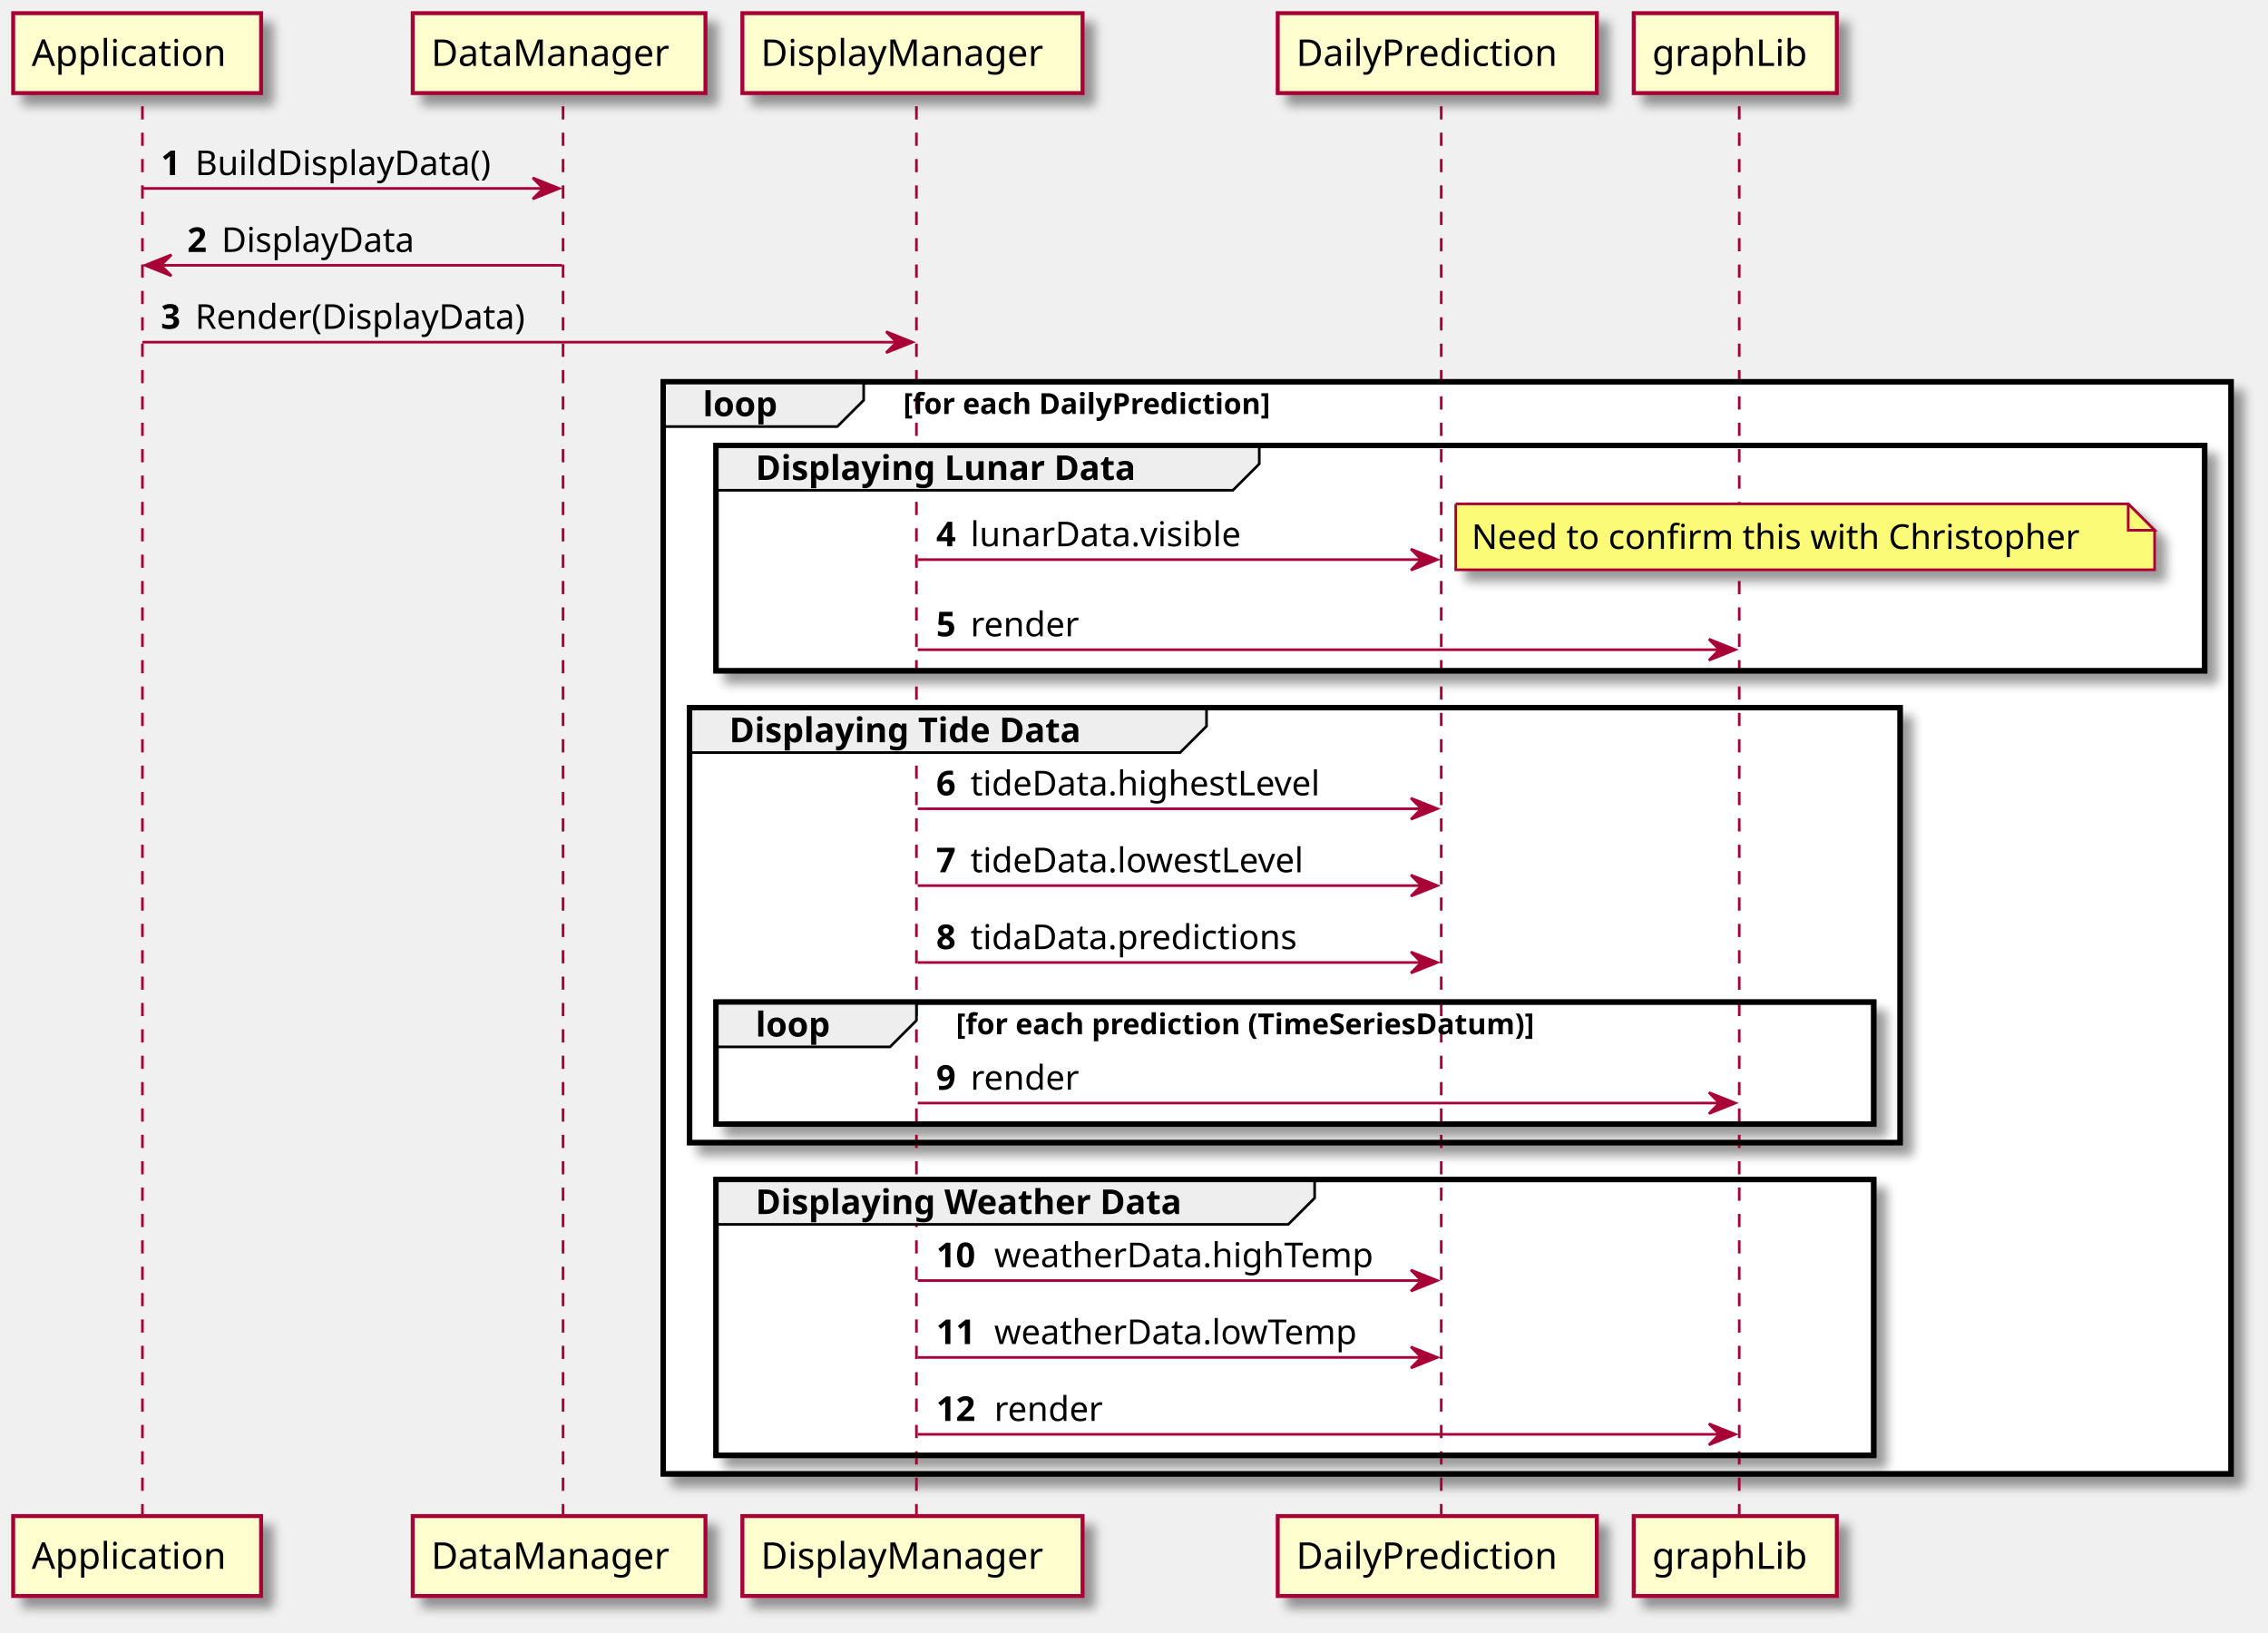
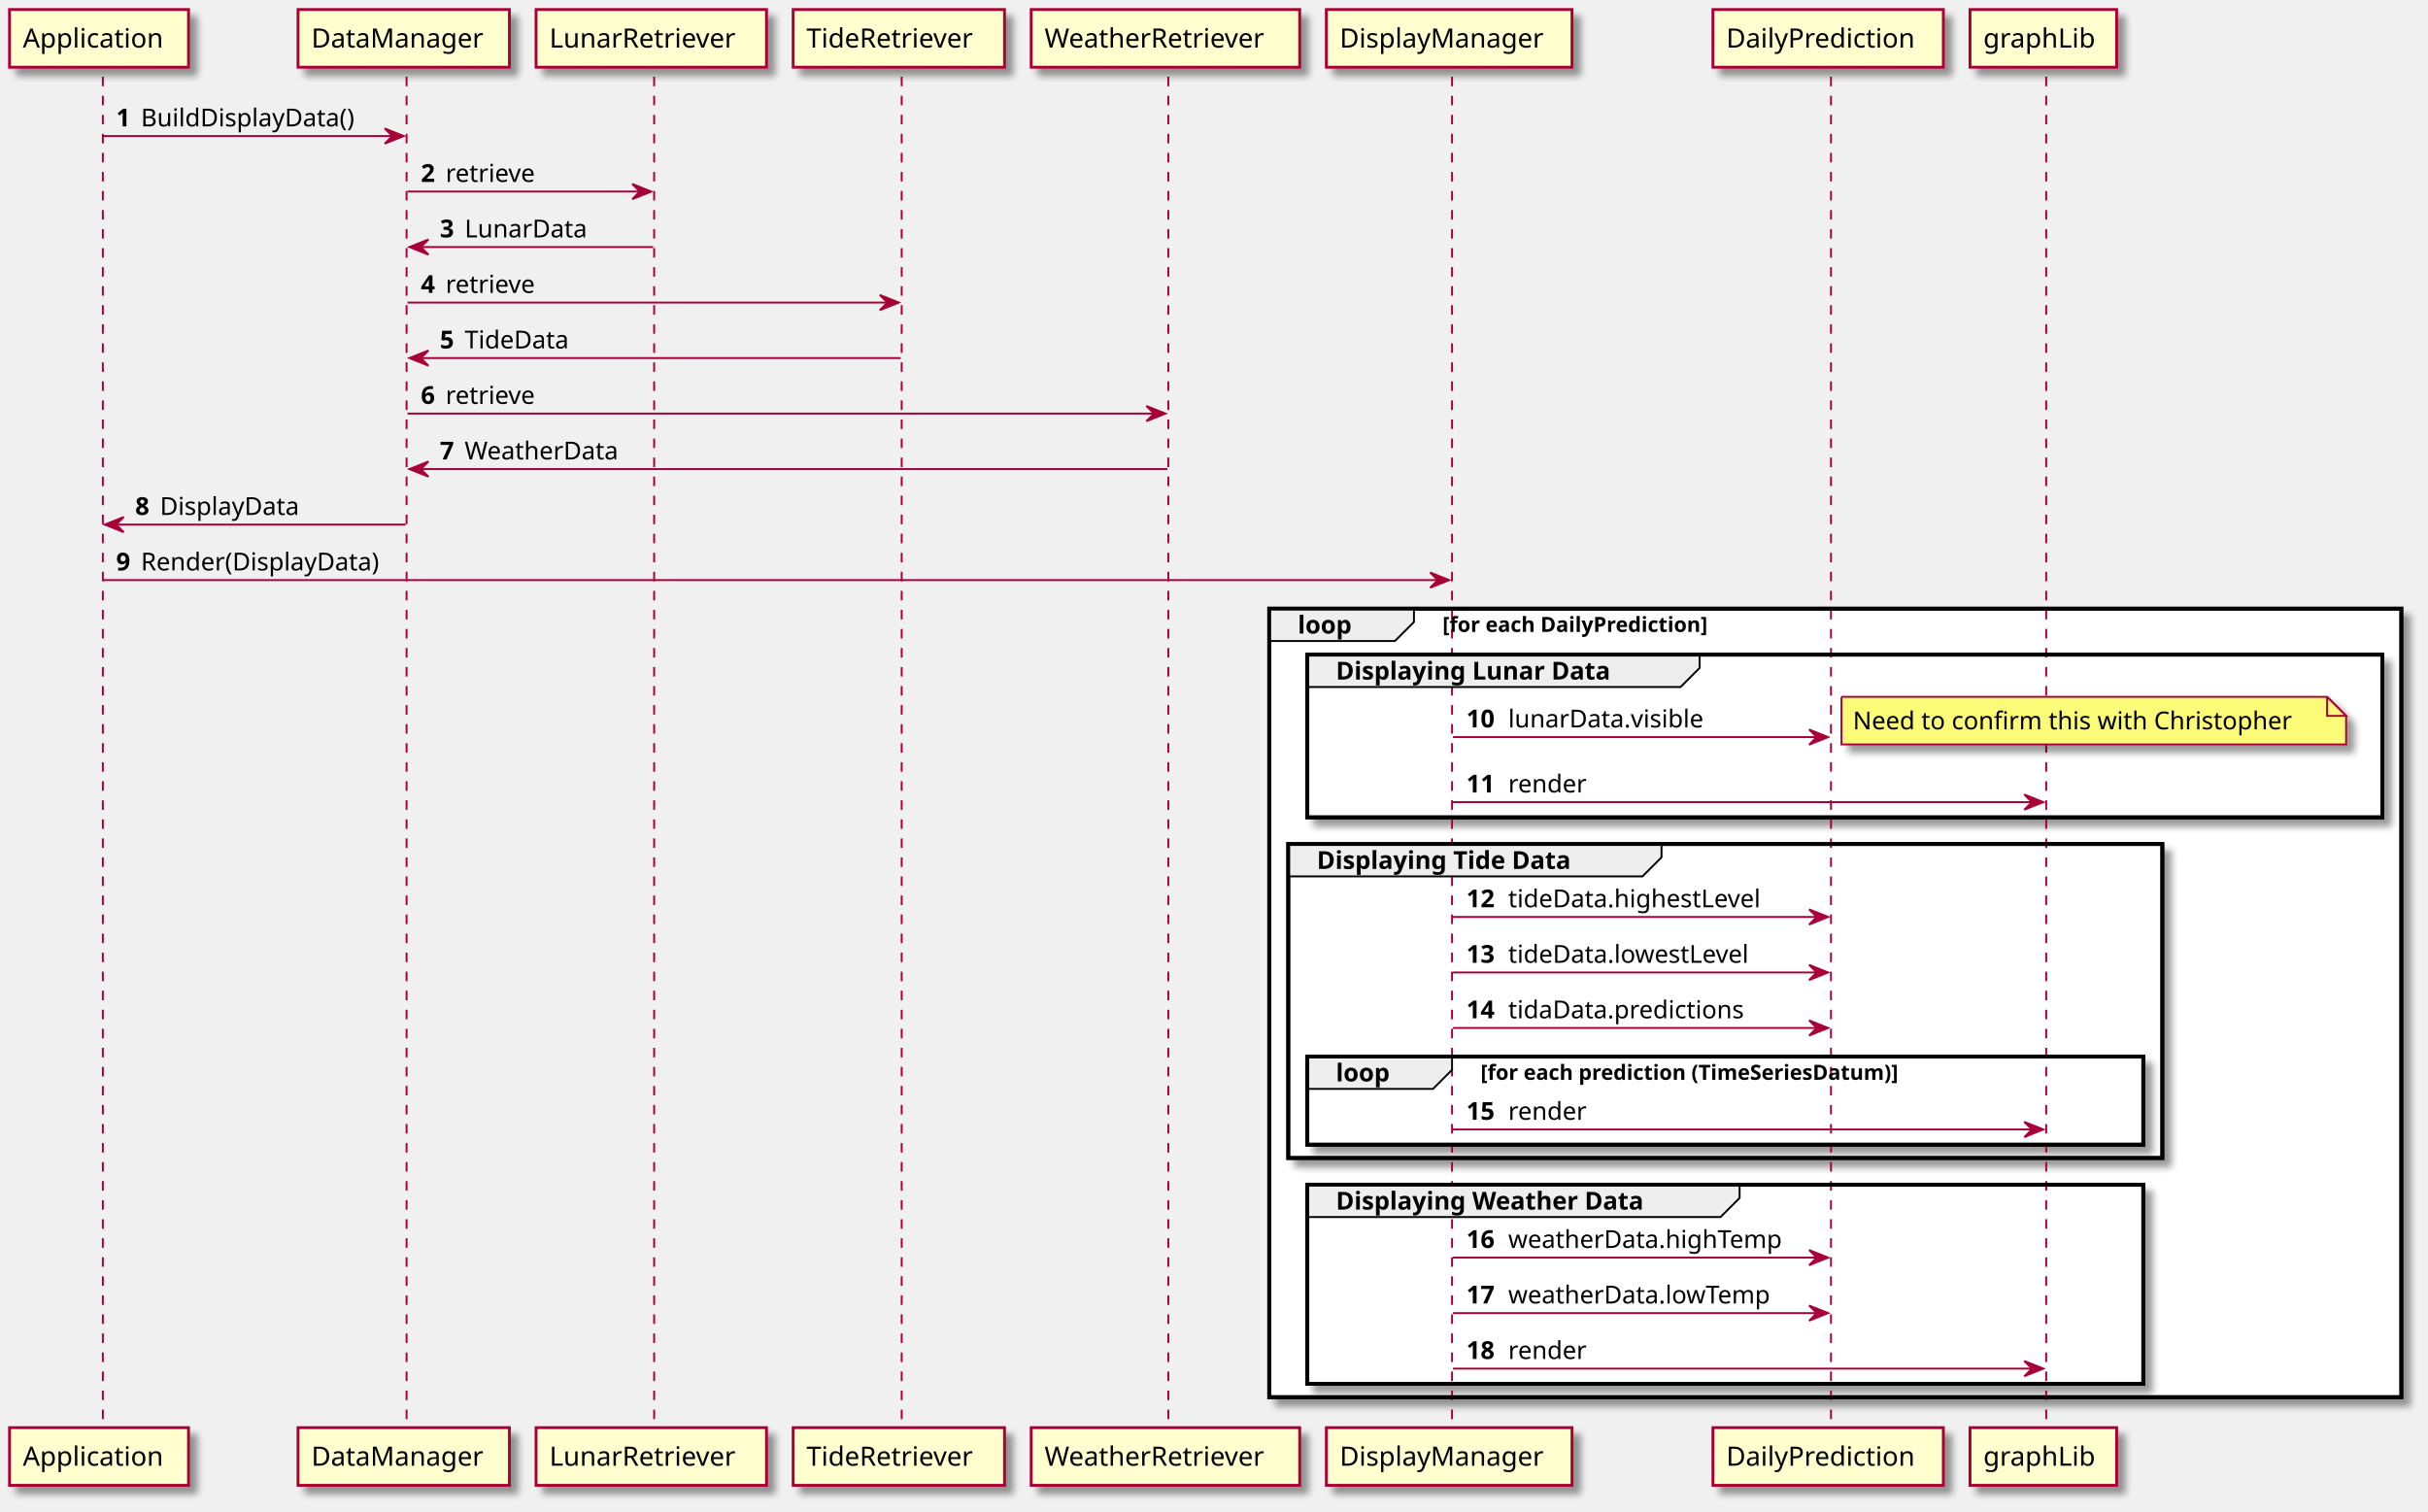
- <svg xmlns="http://www.w3.org/2000/svg" contentScriptType="application/ecmascript" contentStyleType="text/css" height="619px" preserveAspectRatio="none" style="width:860px;height:619px;background:#FFFFFF;" version="1.1" viewBox="0 0 860 619" width="860px" zoomAndPan="magnify">
+ <svg xmlns="http://www.w3.org/2000/svg" contentScriptType="application/ecmascript" contentStyleType="text/css" height="794px" preserveAspectRatio="none" style="width:1275px;height:794px;background:#FFFFFF;" version="1.1" viewBox="0 0 1275 794" width="1275px" zoomAndPan="magnify">
  <defs>
-     <filter height="300%" id="fswe3n245v7o9" width="300%" x="-1" y="-1">
+     <filter height="300%" id="f1txav3zidyd97" width="300%" x="-1" y="-1">
      <feGaussianBlur result="blurOut" stdDeviation="2.0" />
      <feColorMatrix in="blurOut" result="blurOut2" type="matrix" values="0 0 0 0 0 0 0 0 0 0 0 0 0 0 0 0 0 0 .4 0" />
      <feOffset dx="4.0" dy="4.0" in="blurOut2" result="blurOut3" />
      <feBlend in="SourceGraphic" in2="blurOut3" mode="normal" />
    </filter>
  </defs>
  <g>
-     <rect fill="#FFFFFF" filter="url(#fswe3n245v7o9)" height="414.114" style="stroke:#000000;stroke-width:2.0;" width="594.5" x="251.5" y="144.75" />
-     <rect fill="#FFFFFF" filter="url(#fswe3n245v7o9)" height="85.453" style="stroke:#000000;stroke-width:2.0;" width="564.5" x="271.5" y="168.901" />
-     <rect fill="#FFFFFF" filter="url(#fswe3n245v7o9)" height="164.906" style="stroke:#000000;stroke-width:2.0;" width="459" x="261.5" y="268.354" />
-     <rect fill="#FFFFFF" filter="url(#fswe3n245v7o9)" height="46.302" style="stroke:#000000;stroke-width:2.0;" width="439" x="271.5" y="379.958" />
-     <rect fill="#FFFFFF" filter="url(#fswe3n245v7o9)" height="104.604" style="stroke:#000000;stroke-width:2.0;" width="439" x="271.5" y="447.26" />
-     <line style="stroke:#A80036;stroke-width:1.0;stroke-dasharray:5.0,5.0;" x1="54" x2="54" y1="40.297" y2="575.864" />
-     <line style="stroke:#A80036;stroke-width:1.0;stroke-dasharray:5.0,5.0;" x1="213.5" x2="213.5" y1="40.297" y2="575.864" />
-     <line style="stroke:#A80036;stroke-width:1.0;stroke-dasharray:5.0,5.0;" x1="347.5" x2="347.5" y1="40.297" y2="575.864" />
-     <line style="stroke:#A80036;stroke-width:1.0;stroke-dasharray:5.0,5.0;" x1="546.5" x2="546.5" y1="40.297" y2="575.864" />
-     <line style="stroke:#A80036;stroke-width:1.0;stroke-dasharray:5.0,5.0;" x1="659.5" x2="659.5" y1="40.297" y2="575.864" />
-     <rect fill="#FEFECE" filter="url(#fswe3n245v7o9)" height="30.297" style="stroke:#A80036;stroke-width:1.5;" width="94" x="5" y="5" />
+     <rect fill="#FFFFFF" filter="url(#f1txav3zidyd97)" height="414.114" style="stroke:#000000;stroke-width:2.0;" width="594.5" x="666.5" y="319.656" />
+     <rect fill="#FFFFFF" filter="url(#f1txav3zidyd97)" height="85.453" style="stroke:#000000;stroke-width:2.0;" width="564.5" x="686.5" y="343.807" />
+     <rect fill="#FFFFFF" filter="url(#f1txav3zidyd97)" height="164.906" style="stroke:#000000;stroke-width:2.0;" width="459" x="676.5" y="443.26" />
+     <rect fill="#FFFFFF" filter="url(#f1txav3zidyd97)" height="46.302" style="stroke:#000000;stroke-width:2.0;" width="439" x="686.5" y="554.864" />
+     <rect fill="#FFFFFF" filter="url(#f1txav3zidyd97)" height="104.604" style="stroke:#000000;stroke-width:2.0;" width="439" x="686.5" y="622.166" />
+     <line style="stroke:#A80036;stroke-width:1.0;stroke-dasharray:5.0,5.0;" x1="54" x2="54" y1="40.297" y2="750.77" />
+     <line style="stroke:#A80036;stroke-width:1.0;stroke-dasharray:5.0,5.0;" x1="213.5" x2="213.5" y1="40.297" y2="750.77" />
+     <line style="stroke:#A80036;stroke-width:1.0;stroke-dasharray:5.0,5.0;" x1="343.5" x2="343.5" y1="40.297" y2="750.77" />
+     <line style="stroke:#A80036;stroke-width:1.0;stroke-dasharray:5.0,5.0;" x1="473.5" x2="473.5" y1="40.297" y2="750.77" />
+     <line style="stroke:#A80036;stroke-width:1.0;stroke-dasharray:5.0,5.0;" x1="613.5" x2="613.5" y1="40.297" y2="750.77" />
+     <line style="stroke:#A80036;stroke-width:1.0;stroke-dasharray:5.0,5.0;" x1="762.5" x2="762.5" y1="40.297" y2="750.77" />
+     <line style="stroke:#A80036;stroke-width:1.0;stroke-dasharray:5.0,5.0;" x1="961.5" x2="961.5" y1="40.297" y2="750.77" />
+     <line style="stroke:#A80036;stroke-width:1.0;stroke-dasharray:5.0,5.0;" x1="1074.5" x2="1074.5" y1="40.297" y2="750.77" />
+     <rect fill="#FEFECE" filter="url(#f1txav3zidyd97)" height="30.297" style="stroke:#A80036;stroke-width:1.5;" width="94" x="5" y="5" />
    <text fill="#000000" font-family="sans-serif" font-size="14" lengthAdjust="spacing" textLength="80" x="12" y="24.995">Application</text>
-     <rect fill="#FEFECE" filter="url(#fswe3n245v7o9)" height="30.297" style="stroke:#A80036;stroke-width:1.5;" width="94" x="5" y="574.864" />
-     <text fill="#000000" font-family="sans-serif" font-size="14" lengthAdjust="spacing" textLength="80" x="12" y="594.859">Application</text>
-     <rect fill="#FEFECE" filter="url(#fswe3n245v7o9)" height="30.297" style="stroke:#A80036;stroke-width:1.5;" width="111" x="156.5" y="5" />
+     <rect fill="#FEFECE" filter="url(#f1txav3zidyd97)" height="30.297" style="stroke:#A80036;stroke-width:1.5;" width="94" x="5" y="749.77" />
+     <text fill="#000000" font-family="sans-serif" font-size="14" lengthAdjust="spacing" textLength="80" x="12" y="769.765">Application</text>
+     <rect fill="#FEFECE" filter="url(#f1txav3zidyd97)" height="30.297" style="stroke:#A80036;stroke-width:1.5;" width="111" x="156.5" y="5" />
    <text fill="#000000" font-family="sans-serif" font-size="14" lengthAdjust="spacing" textLength="97" x="163.5" y="24.995">DataManager</text>
-     <rect fill="#FEFECE" filter="url(#fswe3n245v7o9)" height="30.297" style="stroke:#A80036;stroke-width:1.5;" width="111" x="156.5" y="574.864" />
-     <text fill="#000000" font-family="sans-serif" font-size="14" lengthAdjust="spacing" textLength="97" x="163.5" y="594.859">DataManager</text>
-     <rect fill="#FEFECE" filter="url(#fswe3n245v7o9)" height="30.297" style="stroke:#A80036;stroke-width:1.5;" width="129" x="281.5" y="5" />
-     <text fill="#000000" font-family="sans-serif" font-size="14" lengthAdjust="spacing" textLength="115" x="288.5" y="24.995">DisplayManager</text>
-     <rect fill="#FEFECE" filter="url(#fswe3n245v7o9)" height="30.297" style="stroke:#A80036;stroke-width:1.5;" width="129" x="281.5" y="574.864" />
-     <text fill="#000000" font-family="sans-serif" font-size="14" lengthAdjust="spacing" textLength="115" x="288.5" y="594.859">DisplayManager</text>
-     <rect fill="#FEFECE" filter="url(#fswe3n245v7o9)" height="30.297" style="stroke:#A80036;stroke-width:1.5;" width="121" x="484.5" y="5" />
-     <text fill="#000000" font-family="sans-serif" font-size="14" lengthAdjust="spacing" textLength="107" x="491.5" y="24.995">DailyPrediction</text>
-     <rect fill="#FEFECE" filter="url(#fswe3n245v7o9)" height="30.297" style="stroke:#A80036;stroke-width:1.5;" width="121" x="484.5" y="574.864" />
-     <text fill="#000000" font-family="sans-serif" font-size="14" lengthAdjust="spacing" textLength="107" x="491.5" y="594.859">DailyPrediction</text>
-     <rect fill="#FEFECE" filter="url(#fswe3n245v7o9)" height="30.297" style="stroke:#A80036;stroke-width:1.5;" width="77" x="619.5" y="5" />
-     <text fill="#000000" font-family="sans-serif" font-size="14" lengthAdjust="spacing" textLength="63" x="626.5" y="24.995">graphLib</text>
-     <rect fill="#FEFECE" filter="url(#fswe3n245v7o9)" height="30.297" style="stroke:#A80036;stroke-width:1.5;" width="77" x="619.5" y="574.864" />
-     <text fill="#000000" font-family="sans-serif" font-size="14" lengthAdjust="spacing" textLength="63" x="626.5" y="594.859">graphLib</text>
+     <rect fill="#FEFECE" filter="url(#f1txav3zidyd97)" height="30.297" style="stroke:#A80036;stroke-width:1.5;" width="111" x="156.5" y="749.77" />
+     <text fill="#000000" font-family="sans-serif" font-size="14" lengthAdjust="spacing" textLength="97" x="163.5" y="769.765">DataManager</text>
+     <rect fill="#FEFECE" filter="url(#f1txav3zidyd97)" height="30.297" style="stroke:#A80036;stroke-width:1.5;" width="121" x="281.5" y="5" />
+     <text fill="#000000" font-family="sans-serif" font-size="14" lengthAdjust="spacing" textLength="107" x="288.5" y="24.995">LunarRetriever</text>
+     <rect fill="#FEFECE" filter="url(#f1txav3zidyd97)" height="30.297" style="stroke:#A80036;stroke-width:1.5;" width="121" x="281.5" y="749.77" />
+     <text fill="#000000" font-family="sans-serif" font-size="14" lengthAdjust="spacing" textLength="107" x="288.5" y="769.765">LunarRetriever</text>
+     <rect fill="#FEFECE" filter="url(#f1txav3zidyd97)" height="30.297" style="stroke:#A80036;stroke-width:1.5;" width="111" x="416.5" y="5" />
+     <text fill="#000000" font-family="sans-serif" font-size="14" lengthAdjust="spacing" textLength="97" x="423.5" y="24.995">TideRetriever</text>
+     <rect fill="#FEFECE" filter="url(#f1txav3zidyd97)" height="30.297" style="stroke:#A80036;stroke-width:1.5;" width="111" x="416.5" y="749.77" />
+     <text fill="#000000" font-family="sans-serif" font-size="14" lengthAdjust="spacing" textLength="97" x="423.5" y="769.765">TideRetriever</text>
+     <rect fill="#FEFECE" filter="url(#f1txav3zidyd97)" height="30.297" style="stroke:#A80036;stroke-width:1.5;" width="141" x="541.5" y="5" />
+     <text fill="#000000" font-family="sans-serif" font-size="14" lengthAdjust="spacing" textLength="127" x="548.5" y="24.995">WeatherRetriever</text>
+     <rect fill="#FEFECE" filter="url(#f1txav3zidyd97)" height="30.297" style="stroke:#A80036;stroke-width:1.5;" width="141" x="541.5" y="749.77" />
+     <text fill="#000000" font-family="sans-serif" font-size="14" lengthAdjust="spacing" textLength="127" x="548.5" y="769.765">WeatherRetriever</text>
+     <rect fill="#FEFECE" filter="url(#f1txav3zidyd97)" height="30.297" style="stroke:#A80036;stroke-width:1.5;" width="129" x="696.5" y="5" />
+     <text fill="#000000" font-family="sans-serif" font-size="14" lengthAdjust="spacing" textLength="115" x="703.5" y="24.995">DisplayManager</text>
+     <rect fill="#FEFECE" filter="url(#f1txav3zidyd97)" height="30.297" style="stroke:#A80036;stroke-width:1.5;" width="129" x="696.5" y="749.77" />
+     <text fill="#000000" font-family="sans-serif" font-size="14" lengthAdjust="spacing" textLength="115" x="703.5" y="769.765">DisplayManager</text>
+     <rect fill="#FEFECE" filter="url(#f1txav3zidyd97)" height="30.297" style="stroke:#A80036;stroke-width:1.5;" width="121" x="899.5" y="5" />
+     <text fill="#000000" font-family="sans-serif" font-size="14" lengthAdjust="spacing" textLength="107" x="906.5" y="24.995">DailyPrediction</text>
+     <rect fill="#FEFECE" filter="url(#f1txav3zidyd97)" height="30.297" style="stroke:#A80036;stroke-width:1.5;" width="121" x="899.5" y="749.77" />
+     <text fill="#000000" font-family="sans-serif" font-size="14" lengthAdjust="spacing" textLength="107" x="906.5" y="769.765">DailyPrediction</text>
+     <rect fill="#FEFECE" filter="url(#f1txav3zidyd97)" height="30.297" style="stroke:#A80036;stroke-width:1.5;" width="77" x="1034.5" y="5" />
+     <text fill="#000000" font-family="sans-serif" font-size="14" lengthAdjust="spacing" textLength="63" x="1041.5" y="24.995">graphLib</text>
+     <rect fill="#FEFECE" filter="url(#f1txav3zidyd97)" height="30.297" style="stroke:#A80036;stroke-width:1.5;" width="77" x="1034.5" y="749.77" />
+     <text fill="#000000" font-family="sans-serif" font-size="14" lengthAdjust="spacing" textLength="63" x="1041.5" y="769.765">graphLib</text>
    <polygon fill="#A80036" points="202,67.448,212,71.448,202,75.448,206,71.448" style="stroke:#A80036;stroke-width:1.0;" />
    <line style="stroke:#A80036;stroke-width:1.0;" x1="54" x2="208" y1="71.448" y2="71.448" />
    <text fill="#000000" font-family="sans-serif" font-size="13" font-weight="bold" lengthAdjust="spacing" textLength="9" x="61" y="66.378">1</text>
    <text fill="#000000" font-family="sans-serif" font-size="13" lengthAdjust="spacing" textLength="123" x="74" y="66.378">BuildDisplayData()</text>
-     <polygon fill="#A80036" points="65,96.599,55,100.599,65,104.599,61,100.599" style="stroke:#A80036;stroke-width:1.0;" />
-     <line style="stroke:#A80036;stroke-width:1.0;" x1="59" x2="213" y1="100.599" y2="100.599" />
-     <text fill="#000000" font-family="sans-serif" font-size="13" font-weight="bold" lengthAdjust="spacing" textLength="9" x="71" y="95.529">2</text>
-     <text fill="#000000" font-family="sans-serif" font-size="13" lengthAdjust="spacing" textLength="80" x="84" y="95.529">DisplayData</text>
-     <polygon fill="#A80036" points="336,125.75,346,129.75,336,133.75,340,129.75" style="stroke:#A80036;stroke-width:1.0;" />
-     <line style="stroke:#A80036;stroke-width:1.0;" x1="54" x2="342" y1="129.75" y2="129.75" />
-     <text fill="#000000" font-family="sans-serif" font-size="13" font-weight="bold" lengthAdjust="spacing" textLength="9" x="61" y="124.68">3</text>
-     <text fill="#000000" font-family="sans-serif" font-size="13" lengthAdjust="spacing" textLength="136" x="74" y="124.68">Render(DisplayData)</text>
-     <path d="M251.5,144.75 L327.5,144.75 L327.5,151.75 L317.5,161.75 L251.5,161.75 L251.5,144.75 " fill="#EEEEEE" style="stroke:#000000;stroke-width:1.0;" />
-     <rect fill="none" height="414.114" style="stroke:#000000;stroke-width:2.0;" width="594.5" x="251.5" y="144.75" />
-     <text fill="#000000" font-family="sans-serif" font-size="13" font-weight="bold" lengthAdjust="spacing" textLength="31" x="266.5" y="157.831">loop</text>
-     <text fill="#000000" font-family="sans-serif" font-size="11" font-weight="bold" lengthAdjust="spacing" textLength="160" x="342.5" y="156.975">[for each DailyPrediction]</text>
-     <path d="M271.5,168.901 L477.5,168.901 L477.5,175.901 L467.5,185.901 L271.5,185.901 L271.5,168.901 " fill="#EEEEEE" style="stroke:#000000;stroke-width:1.0;" />
-     <rect fill="none" height="85.453" style="stroke:#000000;stroke-width:2.0;" width="564.5" x="271.5" y="168.901" />
-     <text fill="#000000" font-family="sans-serif" font-size="13" font-weight="bold" lengthAdjust="spacing" textLength="161" x="286.5" y="181.982">Displaying Lunar Data</text>
-     <polygon fill="#A80036" points="535,208.203,545,212.203,535,216.203,539,212.203" style="stroke:#A80036;stroke-width:1.0;" />
-     <line style="stroke:#A80036;stroke-width:1.0;" x1="348" x2="541" y1="212.203" y2="212.203" />
-     <text fill="#000000" font-family="sans-serif" font-size="13" font-weight="bold" lengthAdjust="spacing" textLength="9" x="355" y="207.133">4</text>
-     <text fill="#000000" font-family="sans-serif" font-size="13" lengthAdjust="spacing" textLength="111" x="368" y="207.133">lunarData.visible</text>
-     <path d="M552,191.052 L552,216.052 L817,216.052 L817,201.052 L807,191.052 L552,191.052 " fill="#FBFB77" filter="url(#fswe3n245v7o9)" style="stroke:#A80036;stroke-width:1.0;" />
-     <path d="M807,191.052 L807,201.052 L817,201.052 L807,191.052 " fill="#FBFB77" style="stroke:#A80036;stroke-width:1.0;" />
-     <text fill="#000000" font-family="sans-serif" font-size="13" lengthAdjust="spacing" textLength="244" x="558" y="208.133">Need to confirm this with Christopher</text>
-     <polygon fill="#A80036" points="648,242.354,658,246.354,648,250.354,652,246.354" style="stroke:#A80036;stroke-width:1.0;" />
-     <line style="stroke:#A80036;stroke-width:1.0;" x1="348" x2="654" y1="246.354" y2="246.354" />
-     <text fill="#000000" font-family="sans-serif" font-size="13" font-weight="bold" lengthAdjust="spacing" textLength="9" x="355" y="241.284">5</text>
-     <text fill="#000000" font-family="sans-serif" font-size="13" lengthAdjust="spacing" textLength="42" x="368" y="241.284">render</text>
-     <path d="M261.5,268.354 L457.5,268.354 L457.5,275.354 L447.5,285.354 L261.5,285.354 L261.5,268.354 " fill="#EEEEEE" style="stroke:#000000;stroke-width:1.0;" />
-     <rect fill="none" height="164.906" style="stroke:#000000;stroke-width:2.0;" width="459" x="261.5" y="268.354" />
-     <text fill="#000000" font-family="sans-serif" font-size="13" font-weight="bold" lengthAdjust="spacing" textLength="151" x="276.5" y="281.435">Displaying Tide Data</text>
-     <polygon fill="#A80036" points="535,302.656,545,306.656,535,310.656,539,306.656" style="stroke:#A80036;stroke-width:1.0;" />
-     <line style="stroke:#A80036;stroke-width:1.0;" x1="348" x2="541" y1="306.656" y2="306.656" />
-     <text fill="#000000" font-family="sans-serif" font-size="13" font-weight="bold" lengthAdjust="spacing" textLength="9" x="355" y="301.586">6</text>
-     <text fill="#000000" font-family="sans-serif" font-size="13" lengthAdjust="spacing" textLength="143" x="368" y="301.586">tideData.highestLevel</text>
-     <polygon fill="#A80036" points="535,331.807,545,335.807,535,339.807,539,335.807" style="stroke:#A80036;stroke-width:1.0;" />
-     <line style="stroke:#A80036;stroke-width:1.0;" x1="348" x2="541" y1="335.807" y2="335.807" />
-     <text fill="#000000" font-family="sans-serif" font-size="13" font-weight="bold" lengthAdjust="spacing" textLength="9" x="355" y="330.737">7</text>
-     <text fill="#000000" font-family="sans-serif" font-size="13" lengthAdjust="spacing" textLength="138" x="368" y="330.737">tideData.lowestLevel</text>
-     <polygon fill="#A80036" points="535,360.958,545,364.958,535,368.958,539,364.958" style="stroke:#A80036;stroke-width:1.0;" />
-     <line style="stroke:#A80036;stroke-width:1.0;" x1="348" x2="541" y1="364.958" y2="364.958" />
-     <text fill="#000000" font-family="sans-serif" font-size="13" font-weight="bold" lengthAdjust="spacing" textLength="9" x="355" y="359.888">8</text>
-     <text fill="#000000" font-family="sans-serif" font-size="13" lengthAdjust="spacing" textLength="132" x="368" y="359.888">tidaData.predictions</text>
-     <path d="M271.5,379.958 L347.5,379.958 L347.5,386.958 L337.5,396.958 L271.5,396.958 L271.5,379.958 " fill="#EEEEEE" style="stroke:#000000;stroke-width:1.0;" />
-     <rect fill="none" height="46.302" style="stroke:#000000;stroke-width:2.0;" width="439" x="271.5" y="379.958" />
-     <text fill="#000000" font-family="sans-serif" font-size="13" font-weight="bold" lengthAdjust="spacing" textLength="31" x="286.5" y="393.039">loop</text>
-     <text fill="#000000" font-family="sans-serif" font-size="11" font-weight="bold" lengthAdjust="spacing" textLength="251" x="362.5" y="392.183">[for each prediction (TimeSeriesDatum)]</text>
-     <polygon fill="#A80036" points="648,414.26,658,418.26,648,422.26,652,418.26" style="stroke:#A80036;stroke-width:1.0;" />
-     <line style="stroke:#A80036;stroke-width:1.0;" x1="348" x2="654" y1="418.26" y2="418.26" />
-     <text fill="#000000" font-family="sans-serif" font-size="13" font-weight="bold" lengthAdjust="spacing" textLength="9" x="355" y="413.19">9</text>
-     <text fill="#000000" font-family="sans-serif" font-size="13" lengthAdjust="spacing" textLength="42" x="368" y="413.19">render</text>
-     <path d="M271.5,447.26 L498.5,447.26 L498.5,454.26 L488.5,464.26 L271.5,464.26 L271.5,447.26 " fill="#EEEEEE" style="stroke:#000000;stroke-width:1.0;" />
-     <rect fill="none" height="104.604" style="stroke:#000000;stroke-width:2.0;" width="439" x="271.5" y="447.26" />
-     <text fill="#000000" font-family="sans-serif" font-size="13" font-weight="bold" lengthAdjust="spacing" textLength="182" x="286.5" y="460.341">Displaying Weather Data</text>
-     <polygon fill="#A80036" points="535,481.562,545,485.562,535,489.562,539,485.562" style="stroke:#A80036;stroke-width:1.0;" />
-     <line style="stroke:#A80036;stroke-width:1.0;" x1="348" x2="541" y1="485.562" y2="485.562" />
-     <text fill="#000000" font-family="sans-serif" font-size="13" font-weight="bold" lengthAdjust="spacing" textLength="18" x="355" y="480.492">10</text>
-     <text fill="#000000" font-family="sans-serif" font-size="13" lengthAdjust="spacing" textLength="153" x="377" y="480.492">weatherData.highTemp</text>
-     <polygon fill="#A80036" points="535,510.713,545,514.713,535,518.713,539,514.713" style="stroke:#A80036;stroke-width:1.0;" />
-     <line style="stroke:#A80036;stroke-width:1.0;" x1="348" x2="541" y1="514.713" y2="514.713" />
-     <text fill="#000000" font-family="sans-serif" font-size="13" font-weight="bold" lengthAdjust="spacing" textLength="18" x="355" y="509.643">11</text>
-     <text fill="#000000" font-family="sans-serif" font-size="13" lengthAdjust="spacing" textLength="148" x="377" y="509.643">weatherData.lowTemp</text>
-     <polygon fill="#A80036" points="648,539.864,658,543.864,648,547.864,652,543.864" style="stroke:#A80036;stroke-width:1.0;" />
-     <line style="stroke:#A80036;stroke-width:1.0;" x1="348" x2="654" y1="543.864" y2="543.864" />
-     <text fill="#000000" font-family="sans-serif" font-size="13" font-weight="bold" lengthAdjust="spacing" textLength="18" x="355" y="538.794">12</text>
-     <text fill="#000000" font-family="sans-serif" font-size="13" lengthAdjust="spacing" textLength="42" x="377" y="538.794">render</text>
+     <polygon fill="#A80036" points="332,96.599,342,100.599,332,104.599,336,100.599" style="stroke:#A80036;stroke-width:1.0;" />
+     <line style="stroke:#A80036;stroke-width:1.0;" x1="214" x2="338" y1="100.599" y2="100.599" />
+     <text fill="#000000" font-family="sans-serif" font-size="13" font-weight="bold" lengthAdjust="spacing" textLength="9" x="221" y="95.529">2</text>
+     <text fill="#000000" font-family="sans-serif" font-size="13" lengthAdjust="spacing" textLength="51" x="234" y="95.529">retrieve</text>
+     <polygon fill="#A80036" points="225,125.75,215,129.75,225,133.75,221,129.75" style="stroke:#A80036;stroke-width:1.0;" />
+     <line style="stroke:#A80036;stroke-width:1.0;" x1="219" x2="343" y1="129.75" y2="129.75" />
+     <text fill="#000000" font-family="sans-serif" font-size="13" font-weight="bold" lengthAdjust="spacing" textLength="9" x="231" y="124.68">3</text>
+     <text fill="#000000" font-family="sans-serif" font-size="13" lengthAdjust="spacing" textLength="67" x="244" y="124.68">LunarData</text>
+     <polygon fill="#A80036" points="462,154.901,472,158.901,462,162.901,466,158.901" style="stroke:#A80036;stroke-width:1.0;" />
+     <line style="stroke:#A80036;stroke-width:1.0;" x1="214" x2="468" y1="158.901" y2="158.901" />
+     <text fill="#000000" font-family="sans-serif" font-size="13" font-weight="bold" lengthAdjust="spacing" textLength="9" x="221" y="153.831">4</text>
+     <text fill="#000000" font-family="sans-serif" font-size="13" lengthAdjust="spacing" textLength="51" x="234" y="153.831">retrieve</text>
+     <polygon fill="#A80036" points="225,184.052,215,188.052,225,192.052,221,188.052" style="stroke:#A80036;stroke-width:1.0;" />
+     <line style="stroke:#A80036;stroke-width:1.0;" x1="219" x2="473" y1="188.052" y2="188.052" />
+     <text fill="#000000" font-family="sans-serif" font-size="13" font-weight="bold" lengthAdjust="spacing" textLength="9" x="231" y="182.982">5</text>
+     <text fill="#000000" font-family="sans-serif" font-size="13" lengthAdjust="spacing" textLength="59" x="244" y="182.982">TideData</text>
+     <polygon fill="#A80036" points="602,213.203,612,217.203,602,221.203,606,217.203" style="stroke:#A80036;stroke-width:1.0;" />
+     <line style="stroke:#A80036;stroke-width:1.0;" x1="214" x2="608" y1="217.203" y2="217.203" />
+     <text fill="#000000" font-family="sans-serif" font-size="13" font-weight="bold" lengthAdjust="spacing" textLength="9" x="221" y="212.133">6</text>
+     <text fill="#000000" font-family="sans-serif" font-size="13" lengthAdjust="spacing" textLength="51" x="234" y="212.133">retrieve</text>
+     <polygon fill="#A80036" points="225,242.354,215,246.354,225,250.354,221,246.354" style="stroke:#A80036;stroke-width:1.0;" />
+     <line style="stroke:#A80036;stroke-width:1.0;" x1="219" x2="613" y1="246.354" y2="246.354" />
+     <text fill="#000000" font-family="sans-serif" font-size="13" font-weight="bold" lengthAdjust="spacing" textLength="9" x="231" y="241.284">7</text>
+     <text fill="#000000" font-family="sans-serif" font-size="13" lengthAdjust="spacing" textLength="86" x="244" y="241.284">WeatherData</text>
+     <polygon fill="#A80036" points="65,271.505,55,275.505,65,279.505,61,275.505" style="stroke:#A80036;stroke-width:1.0;" />
+     <line style="stroke:#A80036;stroke-width:1.0;" x1="59" x2="213" y1="275.505" y2="275.505" />
+     <text fill="#000000" font-family="sans-serif" font-size="13" font-weight="bold" lengthAdjust="spacing" textLength="9" x="71" y="270.435">8</text>
+     <text fill="#000000" font-family="sans-serif" font-size="13" lengthAdjust="spacing" textLength="80" x="84" y="270.435">DisplayData</text>
+     <polygon fill="#A80036" points="751,300.656,761,304.656,751,308.656,755,304.656" style="stroke:#A80036;stroke-width:1.0;" />
+     <line style="stroke:#A80036;stroke-width:1.0;" x1="54" x2="757" y1="304.656" y2="304.656" />
+     <text fill="#000000" font-family="sans-serif" font-size="13" font-weight="bold" lengthAdjust="spacing" textLength="9" x="61" y="299.586">9</text>
+     <text fill="#000000" font-family="sans-serif" font-size="13" lengthAdjust="spacing" textLength="136" x="74" y="299.586">Render(DisplayData)</text>
+     <path d="M666.5,319.656 L742.5,319.656 L742.5,326.656 L732.5,336.656 L666.5,336.656 L666.5,319.656 " fill="#EEEEEE" style="stroke:#000000;stroke-width:1.0;" />
+     <rect fill="none" height="414.114" style="stroke:#000000;stroke-width:2.0;" width="594.5" x="666.5" y="319.656" />
+     <text fill="#000000" font-family="sans-serif" font-size="13" font-weight="bold" lengthAdjust="spacing" textLength="31" x="681.5" y="332.737">loop</text>
+     <text fill="#000000" font-family="sans-serif" font-size="11" font-weight="bold" lengthAdjust="spacing" textLength="160" x="757.5" y="331.881">[for each DailyPrediction]</text>
+     <path d="M686.5,343.807 L892.5,343.807 L892.5,350.807 L882.5,360.807 L686.5,360.807 L686.5,343.807 " fill="#EEEEEE" style="stroke:#000000;stroke-width:1.0;" />
+     <rect fill="none" height="85.453" style="stroke:#000000;stroke-width:2.0;" width="564.5" x="686.5" y="343.807" />
+     <text fill="#000000" font-family="sans-serif" font-size="13" font-weight="bold" lengthAdjust="spacing" textLength="161" x="701.5" y="356.888">Displaying Lunar Data</text>
+     <polygon fill="#A80036" points="950,383.109,960,387.109,950,391.109,954,387.109" style="stroke:#A80036;stroke-width:1.0;" />
+     <line style="stroke:#A80036;stroke-width:1.0;" x1="763" x2="956" y1="387.109" y2="387.109" />
+     <text fill="#000000" font-family="sans-serif" font-size="13" font-weight="bold" lengthAdjust="spacing" textLength="18" x="770" y="382.039">10</text>
+     <text fill="#000000" font-family="sans-serif" font-size="13" lengthAdjust="spacing" textLength="111" x="792" y="382.039">lunarData.visible</text>
+     <path d="M967,365.958 L967,390.958 L1232,390.958 L1232,375.958 L1222,365.958 L967,365.958 " fill="#FBFB77" filter="url(#f1txav3zidyd97)" style="stroke:#A80036;stroke-width:1.0;" />
+     <path d="M1222,365.958 L1222,375.958 L1232,375.958 L1222,365.958 " fill="#FBFB77" style="stroke:#A80036;stroke-width:1.0;" />
+     <text fill="#000000" font-family="sans-serif" font-size="13" lengthAdjust="spacing" textLength="244" x="973" y="383.039">Need to confirm this with Christopher</text>
+     <polygon fill="#A80036" points="1063,417.26,1073,421.26,1063,425.26,1067,421.26" style="stroke:#A80036;stroke-width:1.0;" />
+     <line style="stroke:#A80036;stroke-width:1.0;" x1="763" x2="1069" y1="421.26" y2="421.26" />
+     <text fill="#000000" font-family="sans-serif" font-size="13" font-weight="bold" lengthAdjust="spacing" textLength="18" x="770" y="416.19">11</text>
+     <text fill="#000000" font-family="sans-serif" font-size="13" lengthAdjust="spacing" textLength="42" x="792" y="416.19">render</text>
+     <path d="M676.5,443.26 L872.5,443.26 L872.5,450.26 L862.5,460.26 L676.5,460.26 L676.5,443.26 " fill="#EEEEEE" style="stroke:#000000;stroke-width:1.0;" />
+     <rect fill="none" height="164.906" style="stroke:#000000;stroke-width:2.0;" width="459" x="676.5" y="443.26" />
+     <text fill="#000000" font-family="sans-serif" font-size="13" font-weight="bold" lengthAdjust="spacing" textLength="151" x="691.5" y="456.341">Displaying Tide Data</text>
+     <polygon fill="#A80036" points="950,477.562,960,481.562,950,485.562,954,481.562" style="stroke:#A80036;stroke-width:1.0;" />
+     <line style="stroke:#A80036;stroke-width:1.0;" x1="763" x2="956" y1="481.562" y2="481.562" />
+     <text fill="#000000" font-family="sans-serif" font-size="13" font-weight="bold" lengthAdjust="spacing" textLength="18" x="770" y="476.492">12</text>
+     <text fill="#000000" font-family="sans-serif" font-size="13" lengthAdjust="spacing" textLength="143" x="792" y="476.492">tideData.highestLevel</text>
+     <polygon fill="#A80036" points="950,506.713,960,510.713,950,514.713,954,510.713" style="stroke:#A80036;stroke-width:1.0;" />
+     <line style="stroke:#A80036;stroke-width:1.0;" x1="763" x2="956" y1="510.713" y2="510.713" />
+     <text fill="#000000" font-family="sans-serif" font-size="13" font-weight="bold" lengthAdjust="spacing" textLength="18" x="770" y="505.643">13</text>
+     <text fill="#000000" font-family="sans-serif" font-size="13" lengthAdjust="spacing" textLength="138" x="792" y="505.643">tideData.lowestLevel</text>
+     <polygon fill="#A80036" points="950,535.864,960,539.864,950,543.864,954,539.864" style="stroke:#A80036;stroke-width:1.0;" />
+     <line style="stroke:#A80036;stroke-width:1.0;" x1="763" x2="956" y1="539.864" y2="539.864" />
+     <text fill="#000000" font-family="sans-serif" font-size="13" font-weight="bold" lengthAdjust="spacing" textLength="18" x="770" y="534.794">14</text>
+     <text fill="#000000" font-family="sans-serif" font-size="13" lengthAdjust="spacing" textLength="132" x="792" y="534.794">tidaData.predictions</text>
+     <path d="M686.5,554.864 L762.5,554.864 L762.5,561.864 L752.5,571.864 L686.5,571.864 L686.5,554.864 " fill="#EEEEEE" style="stroke:#000000;stroke-width:1.0;" />
+     <rect fill="none" height="46.302" style="stroke:#000000;stroke-width:2.0;" width="439" x="686.5" y="554.864" />
+     <text fill="#000000" font-family="sans-serif" font-size="13" font-weight="bold" lengthAdjust="spacing" textLength="31" x="701.5" y="567.945">loop</text>
+     <text fill="#000000" font-family="sans-serif" font-size="11" font-weight="bold" lengthAdjust="spacing" textLength="251" x="777.5" y="567.089">[for each prediction (TimeSeriesDatum)]</text>
+     <polygon fill="#A80036" points="1063,589.166,1073,593.166,1063,597.166,1067,593.166" style="stroke:#A80036;stroke-width:1.0;" />
+     <line style="stroke:#A80036;stroke-width:1.0;" x1="763" x2="1069" y1="593.166" y2="593.166" />
+     <text fill="#000000" font-family="sans-serif" font-size="13" font-weight="bold" lengthAdjust="spacing" textLength="18" x="770" y="588.096">15</text>
+     <text fill="#000000" font-family="sans-serif" font-size="13" lengthAdjust="spacing" textLength="42" x="792" y="588.096">render</text>
+     <path d="M686.5,622.166 L913.5,622.166 L913.5,629.166 L903.5,639.166 L686.5,639.166 L686.5,622.166 " fill="#EEEEEE" style="stroke:#000000;stroke-width:1.0;" />
+     <rect fill="none" height="104.604" style="stroke:#000000;stroke-width:2.0;" width="439" x="686.5" y="622.166" />
+     <text fill="#000000" font-family="sans-serif" font-size="13" font-weight="bold" lengthAdjust="spacing" textLength="182" x="701.5" y="635.247">Displaying Weather Data</text>
+     <polygon fill="#A80036" points="950,656.468,960,660.468,950,664.468,954,660.468" style="stroke:#A80036;stroke-width:1.0;" />
+     <line style="stroke:#A80036;stroke-width:1.0;" x1="763" x2="956" y1="660.468" y2="660.468" />
+     <text fill="#000000" font-family="sans-serif" font-size="13" font-weight="bold" lengthAdjust="spacing" textLength="18" x="770" y="655.398">16</text>
+     <text fill="#000000" font-family="sans-serif" font-size="13" lengthAdjust="spacing" textLength="153" x="792" y="655.398">weatherData.highTemp</text>
+     <polygon fill="#A80036" points="950,685.619,960,689.619,950,693.619,954,689.619" style="stroke:#A80036;stroke-width:1.0;" />
+     <line style="stroke:#A80036;stroke-width:1.0;" x1="763" x2="956" y1="689.619" y2="689.619" />
+     <text fill="#000000" font-family="sans-serif" font-size="13" font-weight="bold" lengthAdjust="spacing" textLength="18" x="770" y="684.549">17</text>
+     <text fill="#000000" font-family="sans-serif" font-size="13" lengthAdjust="spacing" textLength="148" x="792" y="684.549">weatherData.lowTemp</text>
+     <polygon fill="#A80036" points="1063,714.77,1073,718.77,1063,722.77,1067,718.77" style="stroke:#A80036;stroke-width:1.0;" />
+     <line style="stroke:#A80036;stroke-width:1.0;" x1="763" x2="1069" y1="718.77" y2="718.77" />
+     <text fill="#000000" font-family="sans-serif" font-size="13" font-weight="bold" lengthAdjust="spacing" textLength="18" x="770" y="713.7">18</text>
+     <text fill="#000000" font-family="sans-serif" font-size="13" lengthAdjust="spacing" textLength="42" x="792" y="713.7">render</text>
  </g>
</svg>
